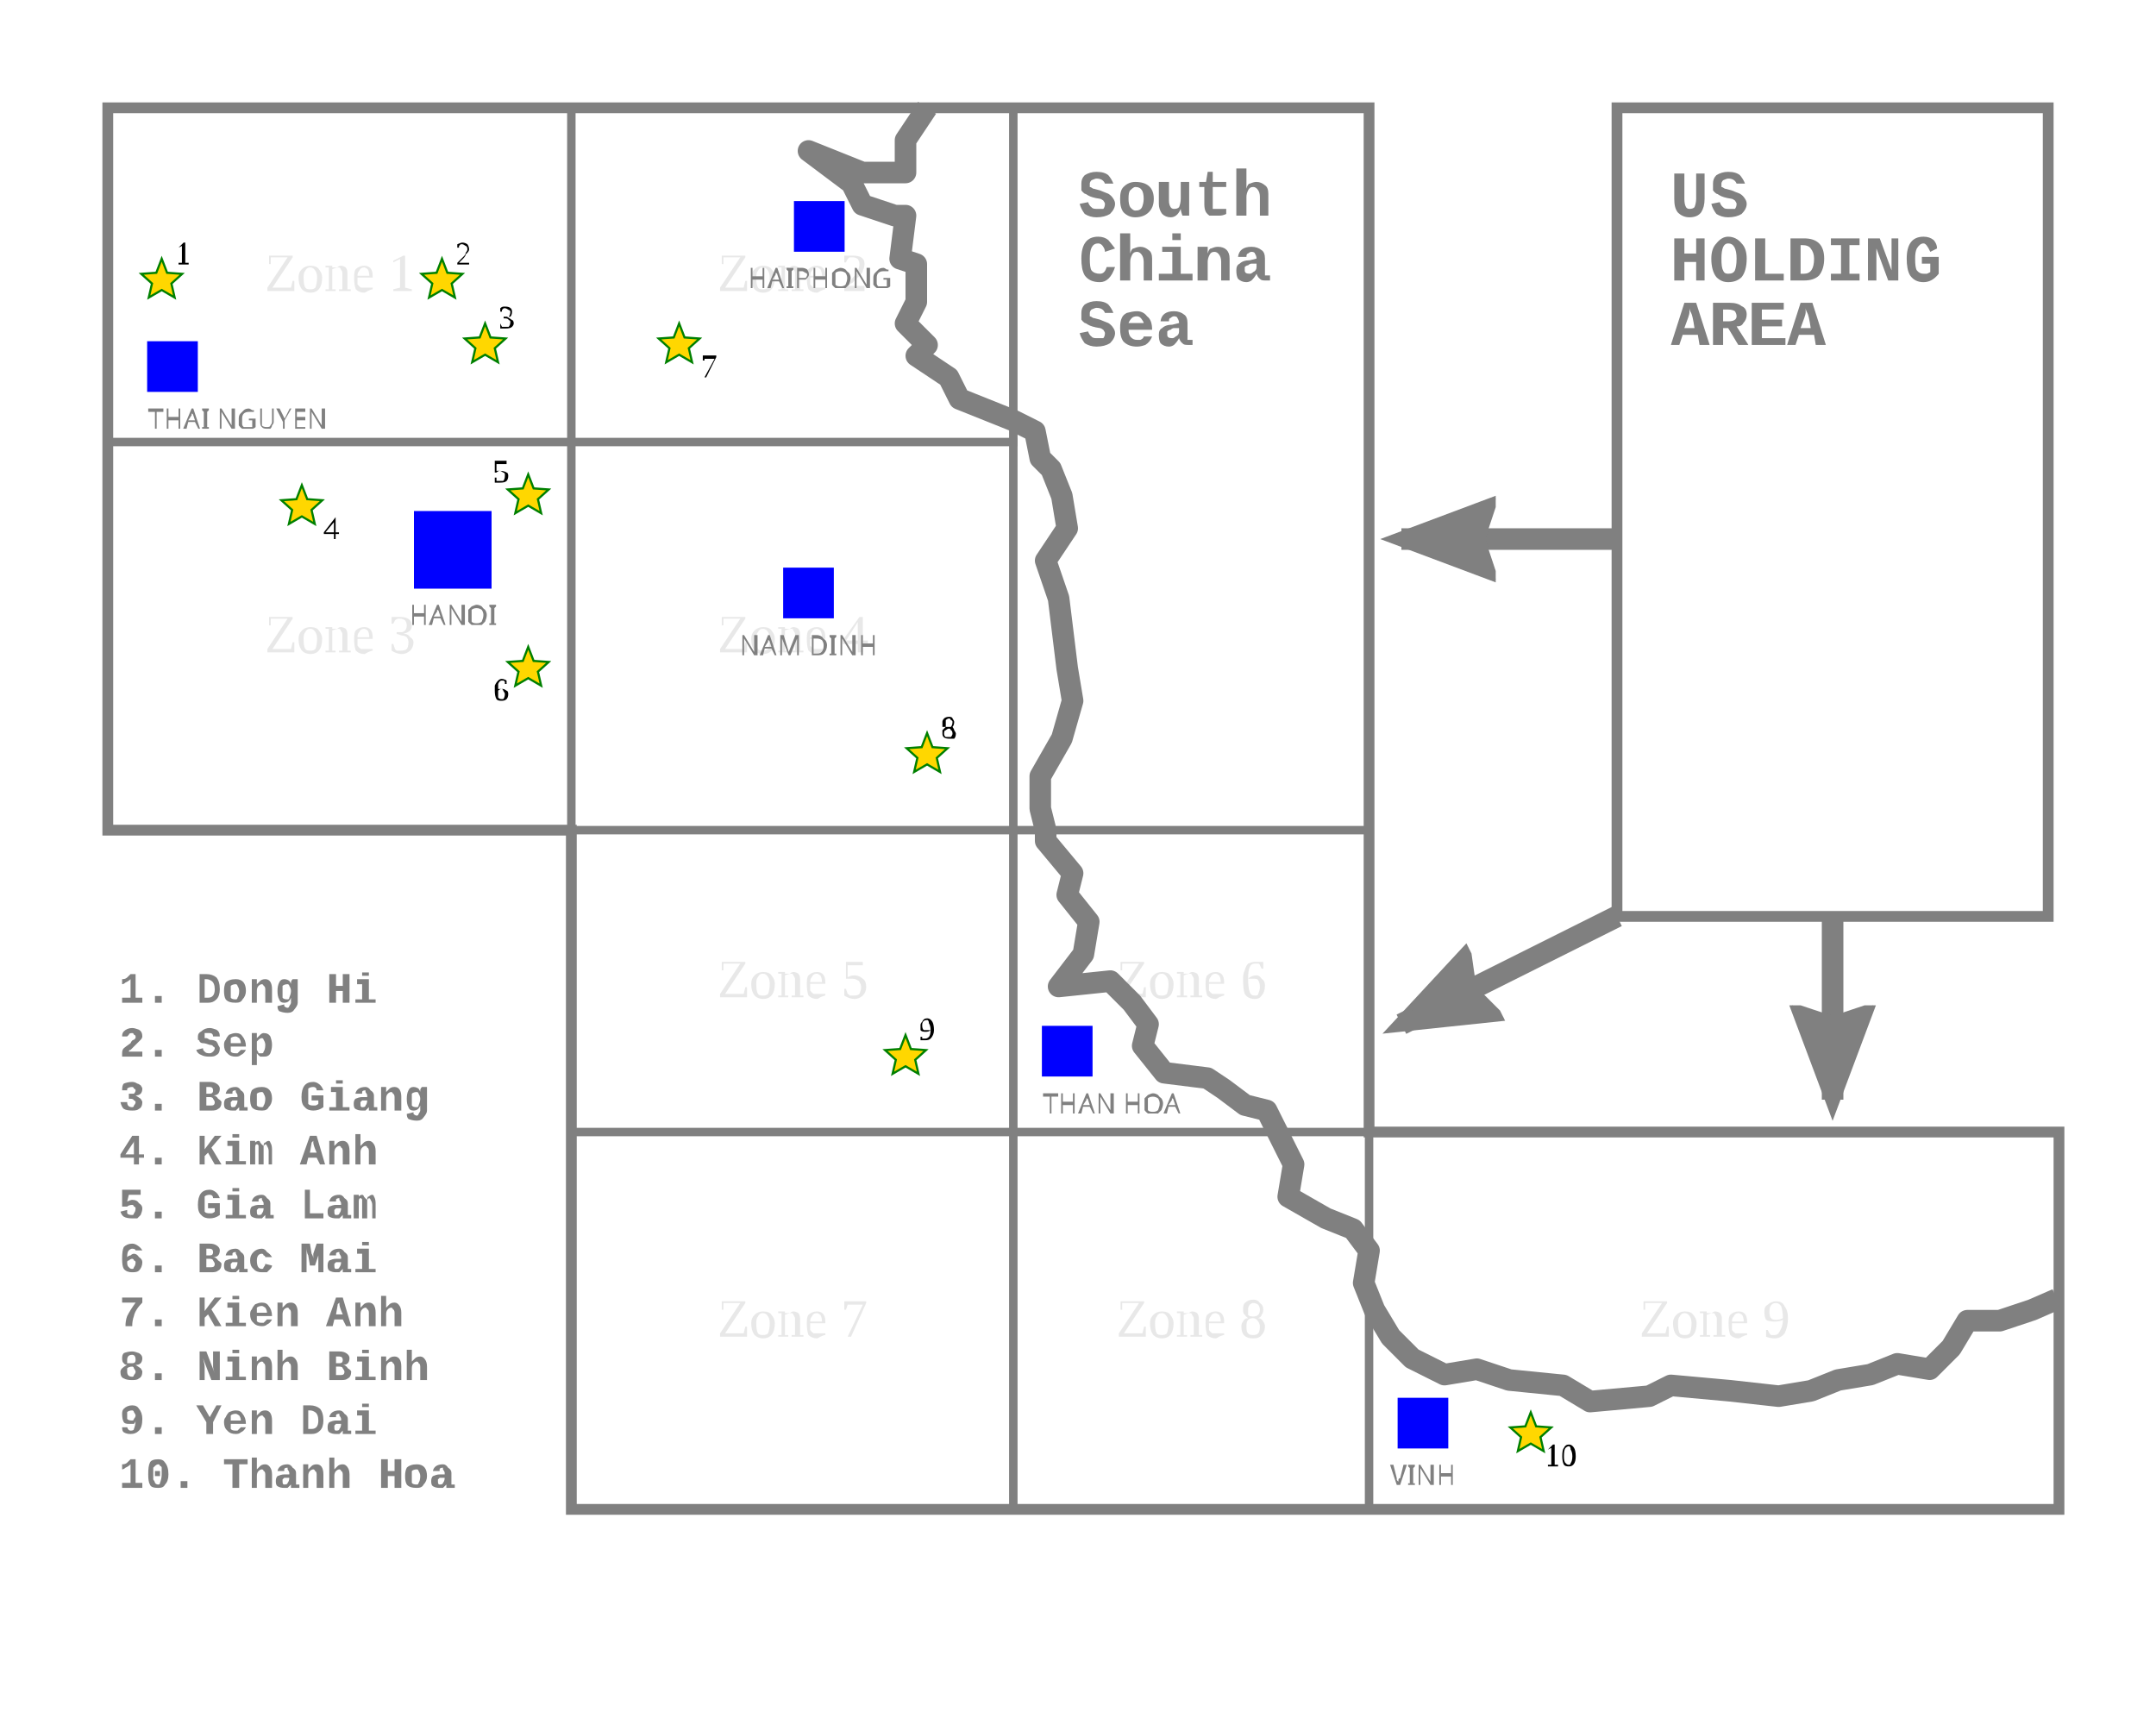
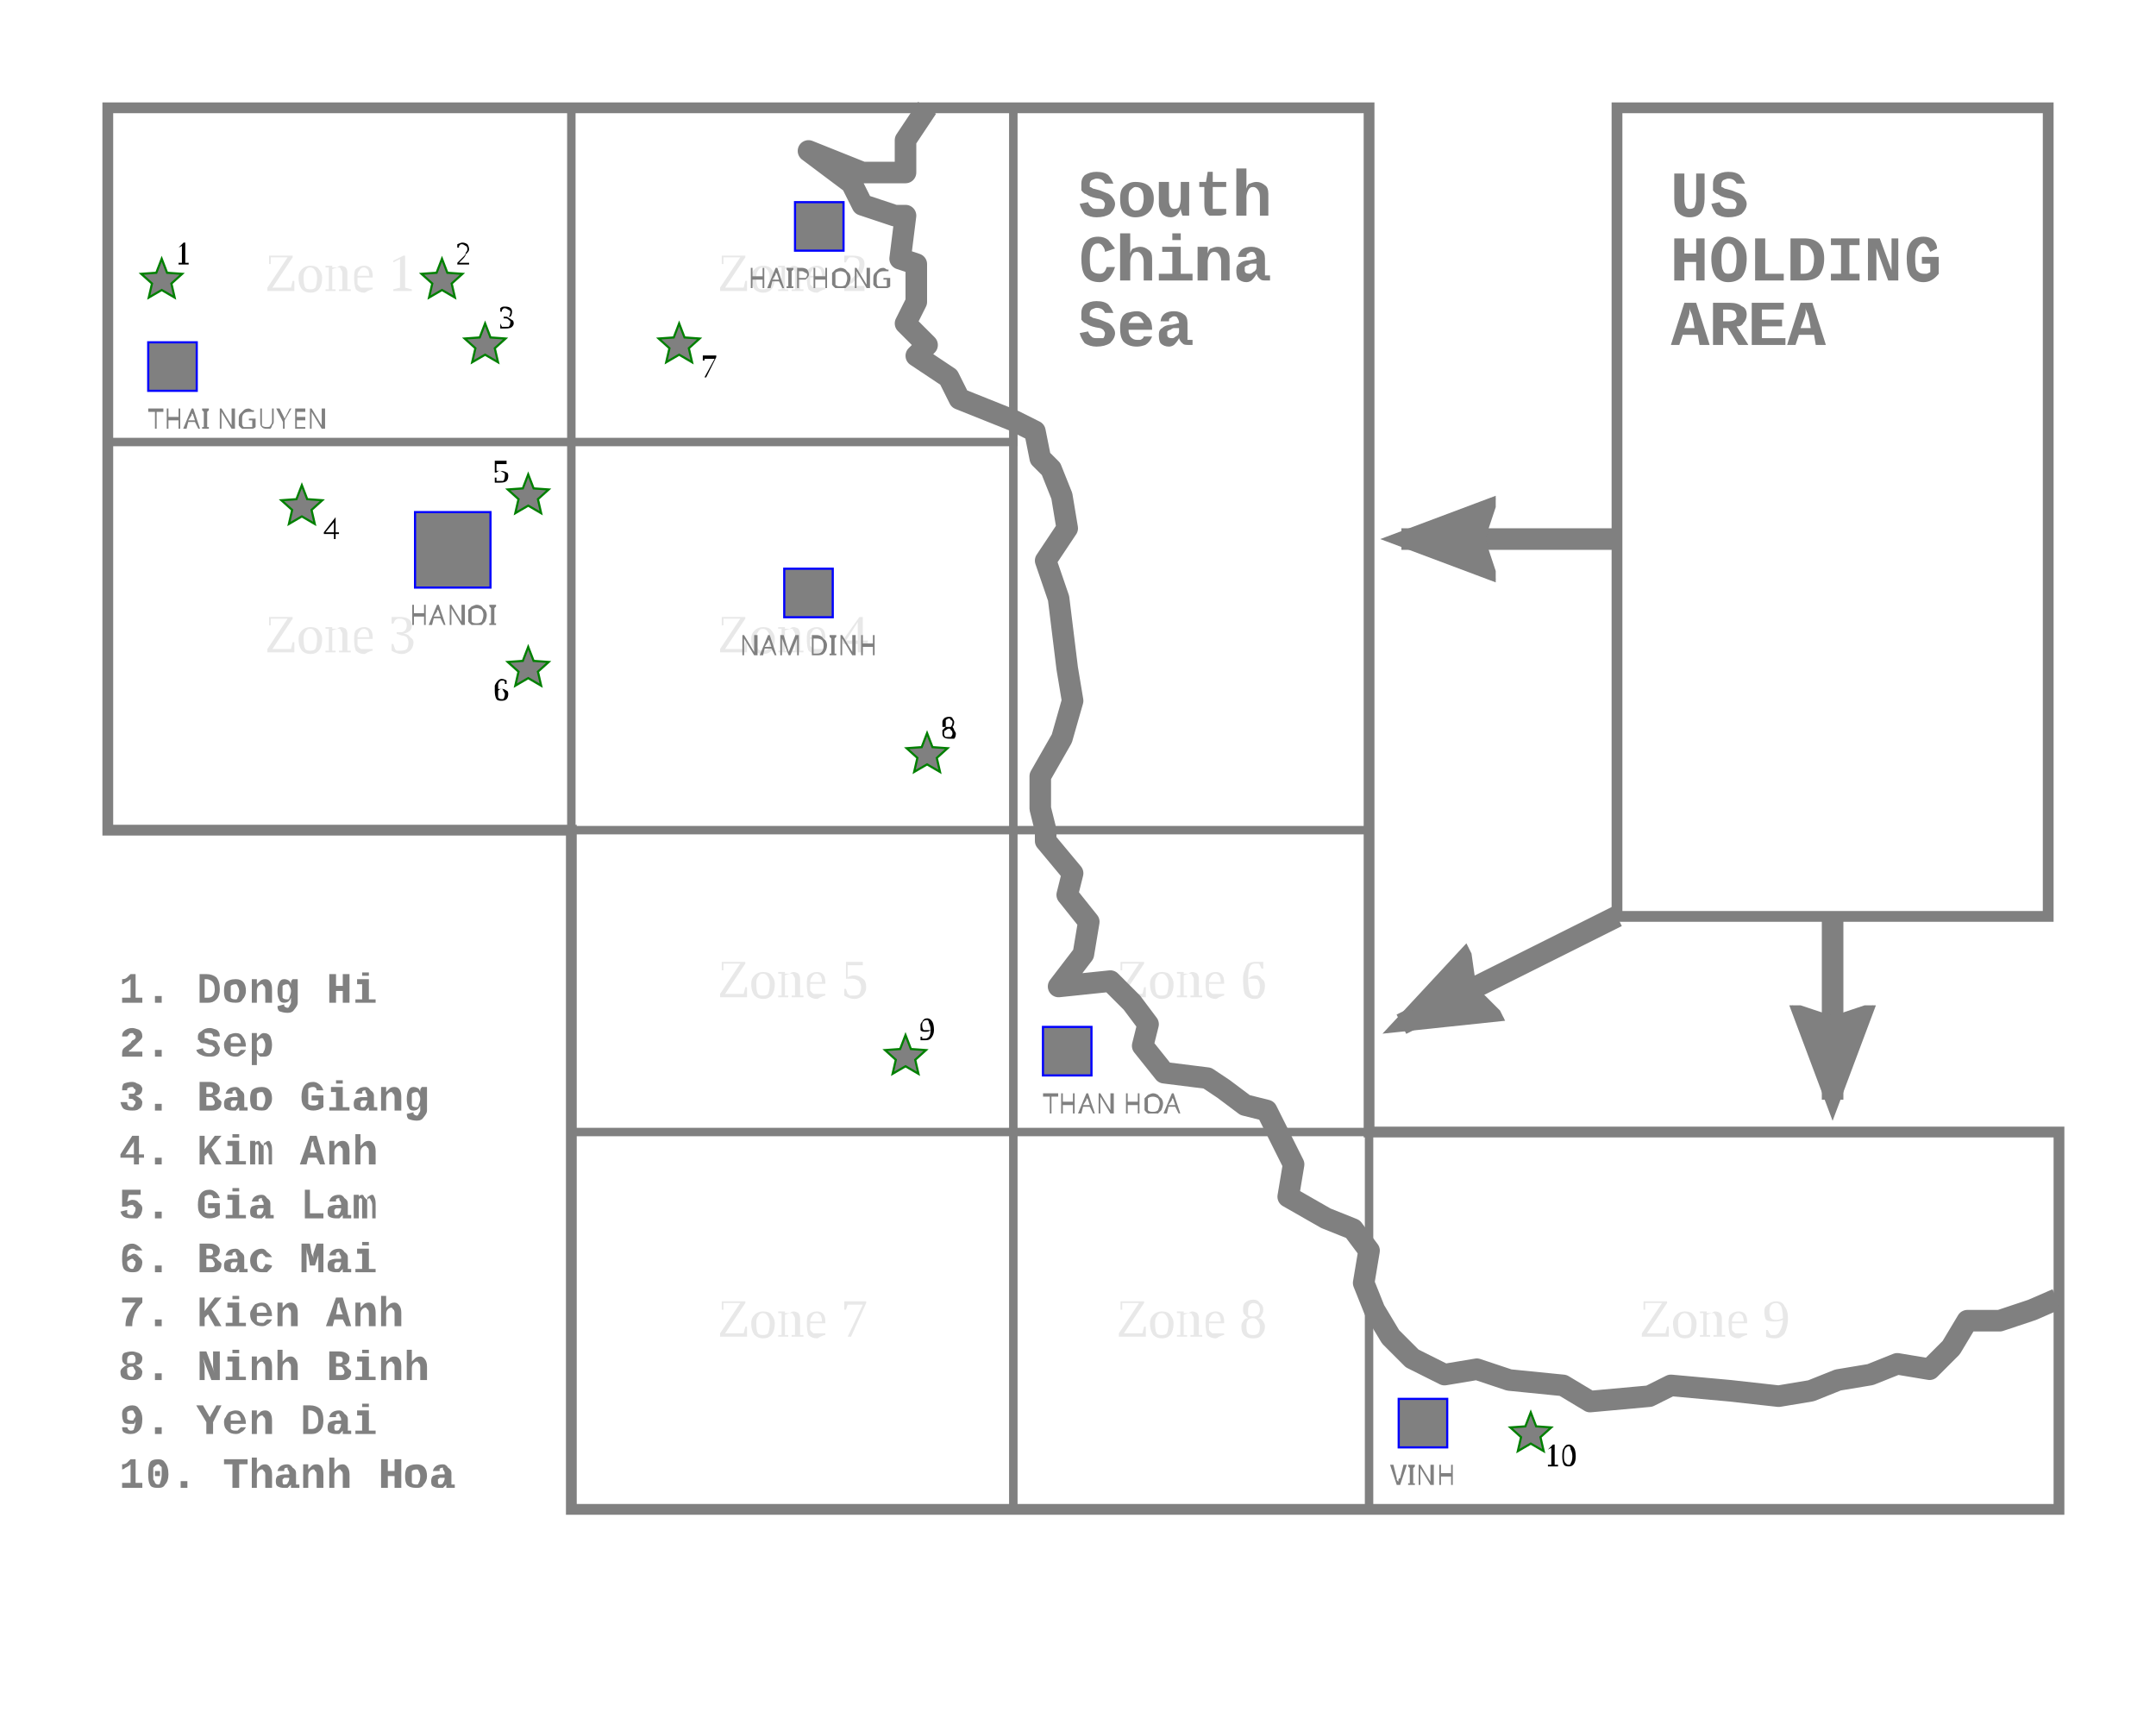
<svg xmlns="http://www.w3.org/2000/svg" width="20.0cm" height="16.0cm" viewBox="0 0 20.0 16.0">
  <rect width="100%" height="100%" fill="none" />
  <g transform="translate(1.0, 1.0)">
    <defs>
      <g transform="scale(0.25)">
        <marker id="arrowhead" viewBox="0 0 80 80" refX="35" refY="25" style="stroke-width: 2px; stroke: gray; fill: gray" markerWidth="2" markerHeight="3" markerUnits="userSpaceOnUse" orient="auto-start-reverse">
          <path d="M 5,25 L 0,40 L 40,25 L 0,10 Z" />
        </marker>
      </g>
    </defs>
    <path d="M 0,0 L 11.7,0 L 11.7,9.5 L 18.1,9.5 L 18.1,13.0 L 4.3,13.0 L 4.3,6.7 L 0,6.7 Z" fill="none" stroke="gray" stroke-width="0.1" />
    <rect x="0" y="0" width="4.3" height="3.1" fill="none" stroke="gray" stroke-width="0.002cm" />
    <text x="2.15" y="1.55" fill="#E8E8E8" font-size="0.5" text-anchor="middle" dy=".3em">Zone 1</text>
    <rect x="4.3" y="0" width="4.1" height="3.1" fill="none" stroke="gray" stroke-width="0.002cm" />
    <text x="6.35" y="1.55" fill="#E8E8E8" font-size="0.5" text-anchor="middle" dy=".3em">Zone 2</text>
    <rect x="8.4" y="0" width="3.3" height="6.7" fill="none" stroke="gray" stroke-width="0.002cm" />
    <text x="10.05" y="3.35" fill="#E8E8E8" font-size="0.5" text-anchor="middle" dy=".3em" />
    <rect x="0" y="3.1" width="4.3" height="3.6" fill="none" stroke="gray" stroke-width="0.002cm" />
    <text x="2.15" y="4.9" fill="#E8E8E8" font-size="0.5" text-anchor="middle" dy=".3em">Zone 3</text>
    <rect x="4.3" y="3.1" width="4.1" height="3.6" fill="none" stroke="gray" stroke-width="0.002cm" />
    <text x="6.35" y="4.9" fill="#E8E8E8" font-size="0.5" text-anchor="middle" dy=".3em">Zone 4</text>
    <rect x="8.4" y="6.7" width="3.3" height="2.8" fill="none" stroke="gray" stroke-width="0.002cm" />
    <text x="10.05" y="8.1" fill="#E8E8E8" font-size="0.5" text-anchor="middle" dy=".3em">Zone 6</text>
    <rect x="4.3" y="6.7" width="4.1" height="2.8" fill="none" stroke="gray" stroke-width="0.002cm" />
    <text x="6.35" y="8.1" fill="#E8E8E8" font-size="0.5" text-anchor="middle" dy=".3em">Zone 5</text>
    <rect x="11.7" y="9.5" width="6.4" height="3.5" fill="none" stroke="gray" stroke-width="0.002cm" />
    <text x="14.9" y="11.25" fill="#E8E8E8" font-size="0.5" text-anchor="middle" dy=".3em">Zone 9</text>
    <rect x="8.4" y="9.5" width="3.3" height="3.5" fill="none" stroke="gray" stroke-width="0.002cm" />
    <text x="10.05" y="11.25" fill="#E8E8E8" font-size="0.5" text-anchor="middle" dy=".3em">Zone 8</text>
    <rect x="4.3" y="9.5" width="4.1" height="3.5" fill="none" stroke="gray" stroke-width="0.002cm" />
    <text x="6.35" y="11.25" fill="#E8E8E8" font-size="0.5" text-anchor="middle" dy=".3em">Zone 7</text>
    <path d="M 7.6,0 7.4,0.3 7.4,0.6 7.0,0.6 6.5,0.4 6.9,0.7 7.0,0.9 7.3,1.0 7.4,1.0 7.35,1.4 7.5,1.45 7.5,1.5 7.5,1.8 7.4,2.0 7.6,2.2 7.5,2.3 7.8,2.5 7.9,2.7 8.4,2.9 8.6,3.0 8.65,3.25 8.75,3.35 8.85,3.6 8.9,3.9 8.7,4.2 8.82,4.55 8.9,5.2 8.95,5.5 8.85,5.85 8.65,6.2 8.65,6.5 8.7,6.7 8.7,6.8 8.95,7.1 8.9,7.3 9.1,7.55 9.05,7.85 8.82,8.15 9.3,8.1 9.5,8.3 9.65,8.5 9.6,8.7 9.8,8.95 10.2,9.0 10.35,9.1 10.55,9.25 10.75,9.3 10.9,9.6 11.0,9.8 10.95,10.1 11.3,10.3 11.55,10.4 11.7,10.6 11.65,10.9 11.75,11.15 11.9,11.4 12.1,11.6 12.4,11.75 12.7,11.7 13.0,11.8 13.5,11.85 13.75,12.0 14.3,11.95 14.5,11.85 15.05,11.9 15.5,11.95 15.8,11.9 16.05,11.8 16.35,11.75 16.6,11.65 16.9,11.7 17.1,11.5 17.25,11.25 17.55,11.25 17.85,11.15 18.08,11.05" fill="none" stroke="gray" stroke-width="0.2" stroke-linejoin="round" />
-     <polygon points="0.5,1.4 0.55,1.53 0.69,1.54 0.59,1.63 0.62,1.76 0.5,1.69 0.38,1.76 0.41,1.63 0.31,1.54 0.45,1.53" fill="gold" stroke="green" stroke-width="0.02" />
+     <polygon points="0.5,1.4 0.55,1.53 0.69,1.54 0.59,1.63 0.62,1.76 0.5,1.69 0.38,1.76 0.41,1.63 0.31,1.54 0.45,1.53" fill="gray" stroke="green" stroke-width="0.02" />
    <text x="0.7" y="1.45" font-size="0.3" fill="black" text-anchor="middle">1</text>
-     <polygon points="3.1,1.4 3.15,1.53 3.29,1.54 3.19,1.63 3.22,1.76 3.1,1.69 2.98,1.76 3.01,1.63 2.91,1.54 3.05,1.53" fill="gold" stroke="green" stroke-width="0.02" />
+     <polygon points="3.1,1.4 3.15,1.53 3.29,1.54 3.19,1.63 3.22,1.76 3.1,1.69 2.98,1.76 3.01,1.63 2.91,1.54 3.05,1.53" fill="gray" stroke="green" stroke-width="0.02" />
    <text x="3.3" y="1.45" font-size="0.3" fill="black" text-anchor="middle">2</text>
-     <polygon points="3.5,2.0 3.55,2.13 3.69,2.14 3.59,2.23 3.62,2.36 3.5,2.29 3.38,2.36 3.41,2.23 3.31,2.14 3.45,2.13" fill="gold" stroke="green" stroke-width="0.02" />
+     <polygon points="3.5,2.0 3.55,2.13 3.69,2.14 3.59,2.23 3.62,2.36 3.5,2.29 3.38,2.36 3.41,2.23 3.31,2.14 3.45,2.13" fill="gray" stroke="green" stroke-width="0.02" />
    <text x="3.7" y="2.05" font-size="0.3" fill="black" text-anchor="middle">3</text>
-     <polygon points="1.8,3.5 1.85,3.63 1.99,3.64 1.89,3.73 1.92,3.86 1.8,3.79 1.68,3.86 1.71,3.73 1.61,3.64 1.75,3.63" fill="gold" stroke="green" stroke-width="0.02" />
+     <polygon points="1.8,3.5 1.85,3.63 1.99,3.64 1.89,3.73 1.92,3.86 1.8,3.79 1.68,3.86 1.71,3.73 1.61,3.64 1.75,3.63" fill="gray" stroke="green" stroke-width="0.02" />
    <text x="2.08" y="4.0" font-size="0.3" fill="black" text-anchor="middle">4</text>
-     <polygon points="3.9,3.4 3.95,3.53 4.09,3.54 3.99,3.63 4.02,3.76 3.9,3.69 3.78,3.76 3.81,3.63 3.71,3.54 3.85,3.53" fill="gold" stroke="green" stroke-width="0.02" />
+     <polygon points="3.9,3.4 3.95,3.53 4.09,3.54 3.99,3.63 4.02,3.76 3.9,3.69 3.78,3.76 3.81,3.63 3.71,3.54 3.85,3.53" fill="gray" stroke="green" stroke-width="0.02" />
    <text x="3.65" y="3.48" font-size="0.3" fill="black" text-anchor="middle">5</text>
-     <polygon points="3.9,5.0 3.95,5.13 4.09,5.14 3.99,5.23 4.02,5.36 3.9,5.29 3.78,5.36 3.81,5.23 3.71,5.14 3.85,5.13" fill="gold" stroke="green" stroke-width="0.02" />
+     <polygon points="3.9,5.0 3.95,5.13 4.09,5.14 3.99,5.23 4.02,5.36 3.9,5.29 3.78,5.36 3.81,5.23 3.71,5.14 3.85,5.13" fill="gray" stroke="green" stroke-width="0.02" />
    <text x="3.65" y="5.5" font-size="0.3" fill="black" text-anchor="middle">6</text>
-     <polygon points="5.3,2.0 5.35,2.13 5.49,2.14 5.39,2.23 5.42,2.36 5.3,2.29 5.18,2.36 5.21,2.23 5.11,2.14 5.25,2.13" fill="gold" stroke="green" stroke-width="0.02" />
+     <polygon points="5.3,2.0 5.35,2.13 5.49,2.14 5.39,2.23 5.42,2.36 5.3,2.29 5.18,2.36 5.21,2.23 5.11,2.14 5.25,2.13" fill="gray" stroke="green" stroke-width="0.02" />
    <text x="5.58" y="2.5" font-size="0.3" fill="black" text-anchor="middle">7</text>
-     <polygon points="7.6,5.8 7.65,5.93 7.79,5.94 7.69,6.03 7.72,6.16 7.6,6.09 7.48,6.16 7.51,6.03 7.41,5.94 7.55,5.93" fill="gold" stroke="green" stroke-width="0.02" />
+     <polygon points="7.6,5.8 7.65,5.93 7.79,5.94 7.69,6.03 7.72,6.16 7.6,6.09 7.48,6.16 7.51,6.03 7.41,5.94 7.55,5.93" fill="gray" stroke="green" stroke-width="0.02" />
    <text x="7.8" y="5.85" font-size="0.3" fill="black" text-anchor="middle">8</text>
-     <polygon points="7.4,8.6 7.45,8.73 7.59,8.74 7.49,8.83 7.52,8.96 7.4,8.89 7.28,8.96 7.31,8.83 7.21,8.74 7.35,8.73" fill="gold" stroke="green" stroke-width="0.02" />
+     <polygon points="7.4,8.6 7.45,8.73 7.59,8.74 7.49,8.83 7.52,8.96 7.4,8.89 7.28,8.96 7.31,8.83 7.21,8.74 7.35,8.73" fill="gray" stroke="green" stroke-width="0.02" />
    <text x="7.6" y="8.65" font-size="0.3" fill="black" text-anchor="middle">9</text>
-     <polygon points="13.2,12.1 13.25,12.23 13.39,12.24 13.29,12.33 13.32,12.46 13.2,12.39 13.08,12.46 13.11,12.33 13.01,12.24 13.15,12.23" fill="gold" stroke="green" stroke-width="0.02" />
+     <polygon points="13.2,12.1 13.25,12.23 13.39,12.24 13.29,12.33 13.32,12.46 13.2,12.39 13.08,12.46 13.11,12.33 13.01,12.24 13.15,12.23" fill="gray" stroke="green" stroke-width="0.02" />
    <text x="13.48" y="12.6" font-size="0.3" fill="black" text-anchor="middle">10</text>
-     <polygon points="0.375,2.175 0.825,2.175 0.825,2.625 0.375,2.625" fill="blue" stroke="blue" stroke-width="0.02" />
+     <polygon points="0.375,2.175 0.825,2.175 0.825,2.625 0.375,2.625" fill="gray" stroke="blue" stroke-width="0.02" />
    <text x="0.375" y="2.975" text-anchor="start" font-family="sans-serif" font-size="0.25" fill="gray">THAI NGUYEN</text>
-     <polygon points="6.375,0.875 6.825,0.875 6.825,1.325 6.375,1.325" fill="blue" stroke="blue" stroke-width="0.02" />
+     <polygon points="6.375,0.875 6.825,0.875 6.825,1.325 6.375,1.325" fill="gray" stroke="blue" stroke-width="0.02" />
    <text x="6.6" y="1.675" text-anchor="middle" font-family="sans-serif" font-size="0.25" fill="gray">HAIPHONG</text>
-     <polygon points="2.85,3.75 3.55,3.75 3.55,4.45 2.85,4.45" fill="blue" stroke="blue" stroke-width="0.02" />
+     <polygon points="2.85,3.75 3.55,3.75 3.55,4.45 2.85,4.45" fill="gray" stroke="blue" stroke-width="0.02" />
    <text x="3.2" y="4.8" text-anchor="middle" font-family="sans-serif" font-size="0.25" fill="gray">HANOI</text>
-     <polygon points="6.275,4.275 6.725,4.275 6.725,4.725 6.275,4.725" fill="blue" stroke="blue" stroke-width="0.02" />
+     <polygon points="6.275,4.275 6.725,4.275 6.725,4.725 6.275,4.725" fill="gray" stroke="blue" stroke-width="0.02" />
    <text x="6.5" y="5.075" text-anchor="middle" font-family="sans-serif" font-size="0.25" fill="gray">NAM DINH</text>
-     <polygon points="8.675,8.525 9.125,8.525 9.125,8.975 8.675,8.975" fill="blue" stroke="blue" stroke-width="0.02" />
+     <polygon points="8.675,8.525 9.125,8.525 9.125,8.975 8.675,8.975" fill="gray" stroke="blue" stroke-width="0.02" />
    <text x="8.675" y="9.325" text-anchor="start" font-family="sans-serif" font-size="0.25" fill="gray">THAN HOA</text>
-     <polygon points="11.975,11.975 12.425,11.975 12.425,12.425 11.975,12.425" fill="blue" stroke="blue" stroke-width="0.02" />
+     <polygon points="11.975,11.975 12.425,11.975 12.425,12.425 11.975,12.425" fill="gray" stroke="blue" stroke-width="0.02" />
    <text x="12.2" y="12.775" text-anchor="middle" font-family="sans-serif" font-size="0.25" fill="gray">VINH</text>
    <text x="0.1" y="8.3" font-size="0.4" fill="gray" font-weight="bold" font-family="'Courier New', Courier, monospace">1. Dong Hi</text>
    <text x="0.1" y="8.8" font-size="0.4" fill="gray" font-weight="bold" font-family="'Courier New', Courier, monospace">2. Sep</text>
    <text x="0.1" y="9.3" font-size="0.4" fill="gray" font-weight="bold" font-family="'Courier New', Courier, monospace">3. Bao Giang</text>
    <text x="0.1" y="9.8" font-size="0.4" fill="gray" font-weight="bold" font-family="'Courier New', Courier, monospace">4. Kim Anh</text>
    <text x="0.1" y="10.3" font-size="0.4" fill="gray" font-weight="bold" font-family="'Courier New', Courier, monospace">5. Gia Lam</text>
    <text x="0.1" y="10.8" font-size="0.4" fill="gray" font-weight="bold" font-family="'Courier New', Courier, monospace">6. Bac Mai</text>
    <text x="0.1" y="11.3" font-size="0.4" fill="gray" font-weight="bold" font-family="'Courier New', Courier, monospace">7. Kien Anh</text>
    <text x="0.1" y="11.8" font-size="0.4" fill="gray" font-weight="bold" font-family="'Courier New', Courier, monospace">8. Ninh Binh</text>
    <text x="0.1" y="12.3" font-size="0.4" fill="gray" font-weight="bold" font-family="'Courier New', Courier, monospace">9. Yen Dai</text>
    <text x="0.1" y="12.8" font-size="0.4" fill="gray" font-weight="bold" font-family="'Courier New', Courier, monospace">10. Thanh Hoa</text>
    <path d="M 14.0,0 L 18.0,0 L 18.0,7.5 L 14.0,7.5 Z" fill="none" stroke="gray" stroke-width="0.1" />
    <text x="14.5" y="1.0" font-size="0.6" fill="gray" text-anchor="left" font-weight="bold" font-family="'Courier New', Courier, monospace">US</text>
    <text x="14.5" y="1.6" font-size="0.6" fill="gray" text-anchor="left" font-weight="bold" font-family="'Courier New', Courier, monospace">HOLDING</text>
    <text x="14.5" y="2.2" font-size="0.6" fill="gray" text-anchor="left" font-weight="bold" font-family="'Courier New', Courier, monospace">AREA</text>
    <path d="M 14.0, 4.0 L 12.0, 4.0" fill="gray" stroke="gray" stroke-width="0.2" marker-end="url(#arrowhead)" />
    <path d="M 14.0, 7.5 L 12.0, 8.5" fill="gray" stroke="gray" stroke-width="0.2" marker-end="url(#arrowhead)" />
    <path d="M 16.0, 7.5 L 16.0, 9.2" fill="gray" stroke="gray" stroke-width="0.2" marker-end="url(#arrowhead)" />
    <text x="9.0" y="1.0" font-size="0.6" fill="gray" font-weight="bold" font-family="'Courier New', Courier, monospace" text-anchor="left">South</text>
    <text x="9.0" y="1.6" font-size="0.6" fill="gray" font-weight="bold" font-family="'Courier New', Courier, monospace" text-anchor="left">China</text>
    <text x="9.0" y="2.2" font-size="0.6" fill="gray" font-weight="bold" font-family="'Courier New', Courier, monospace" text-anchor="left">Sea</text>
  </g>
</svg>
